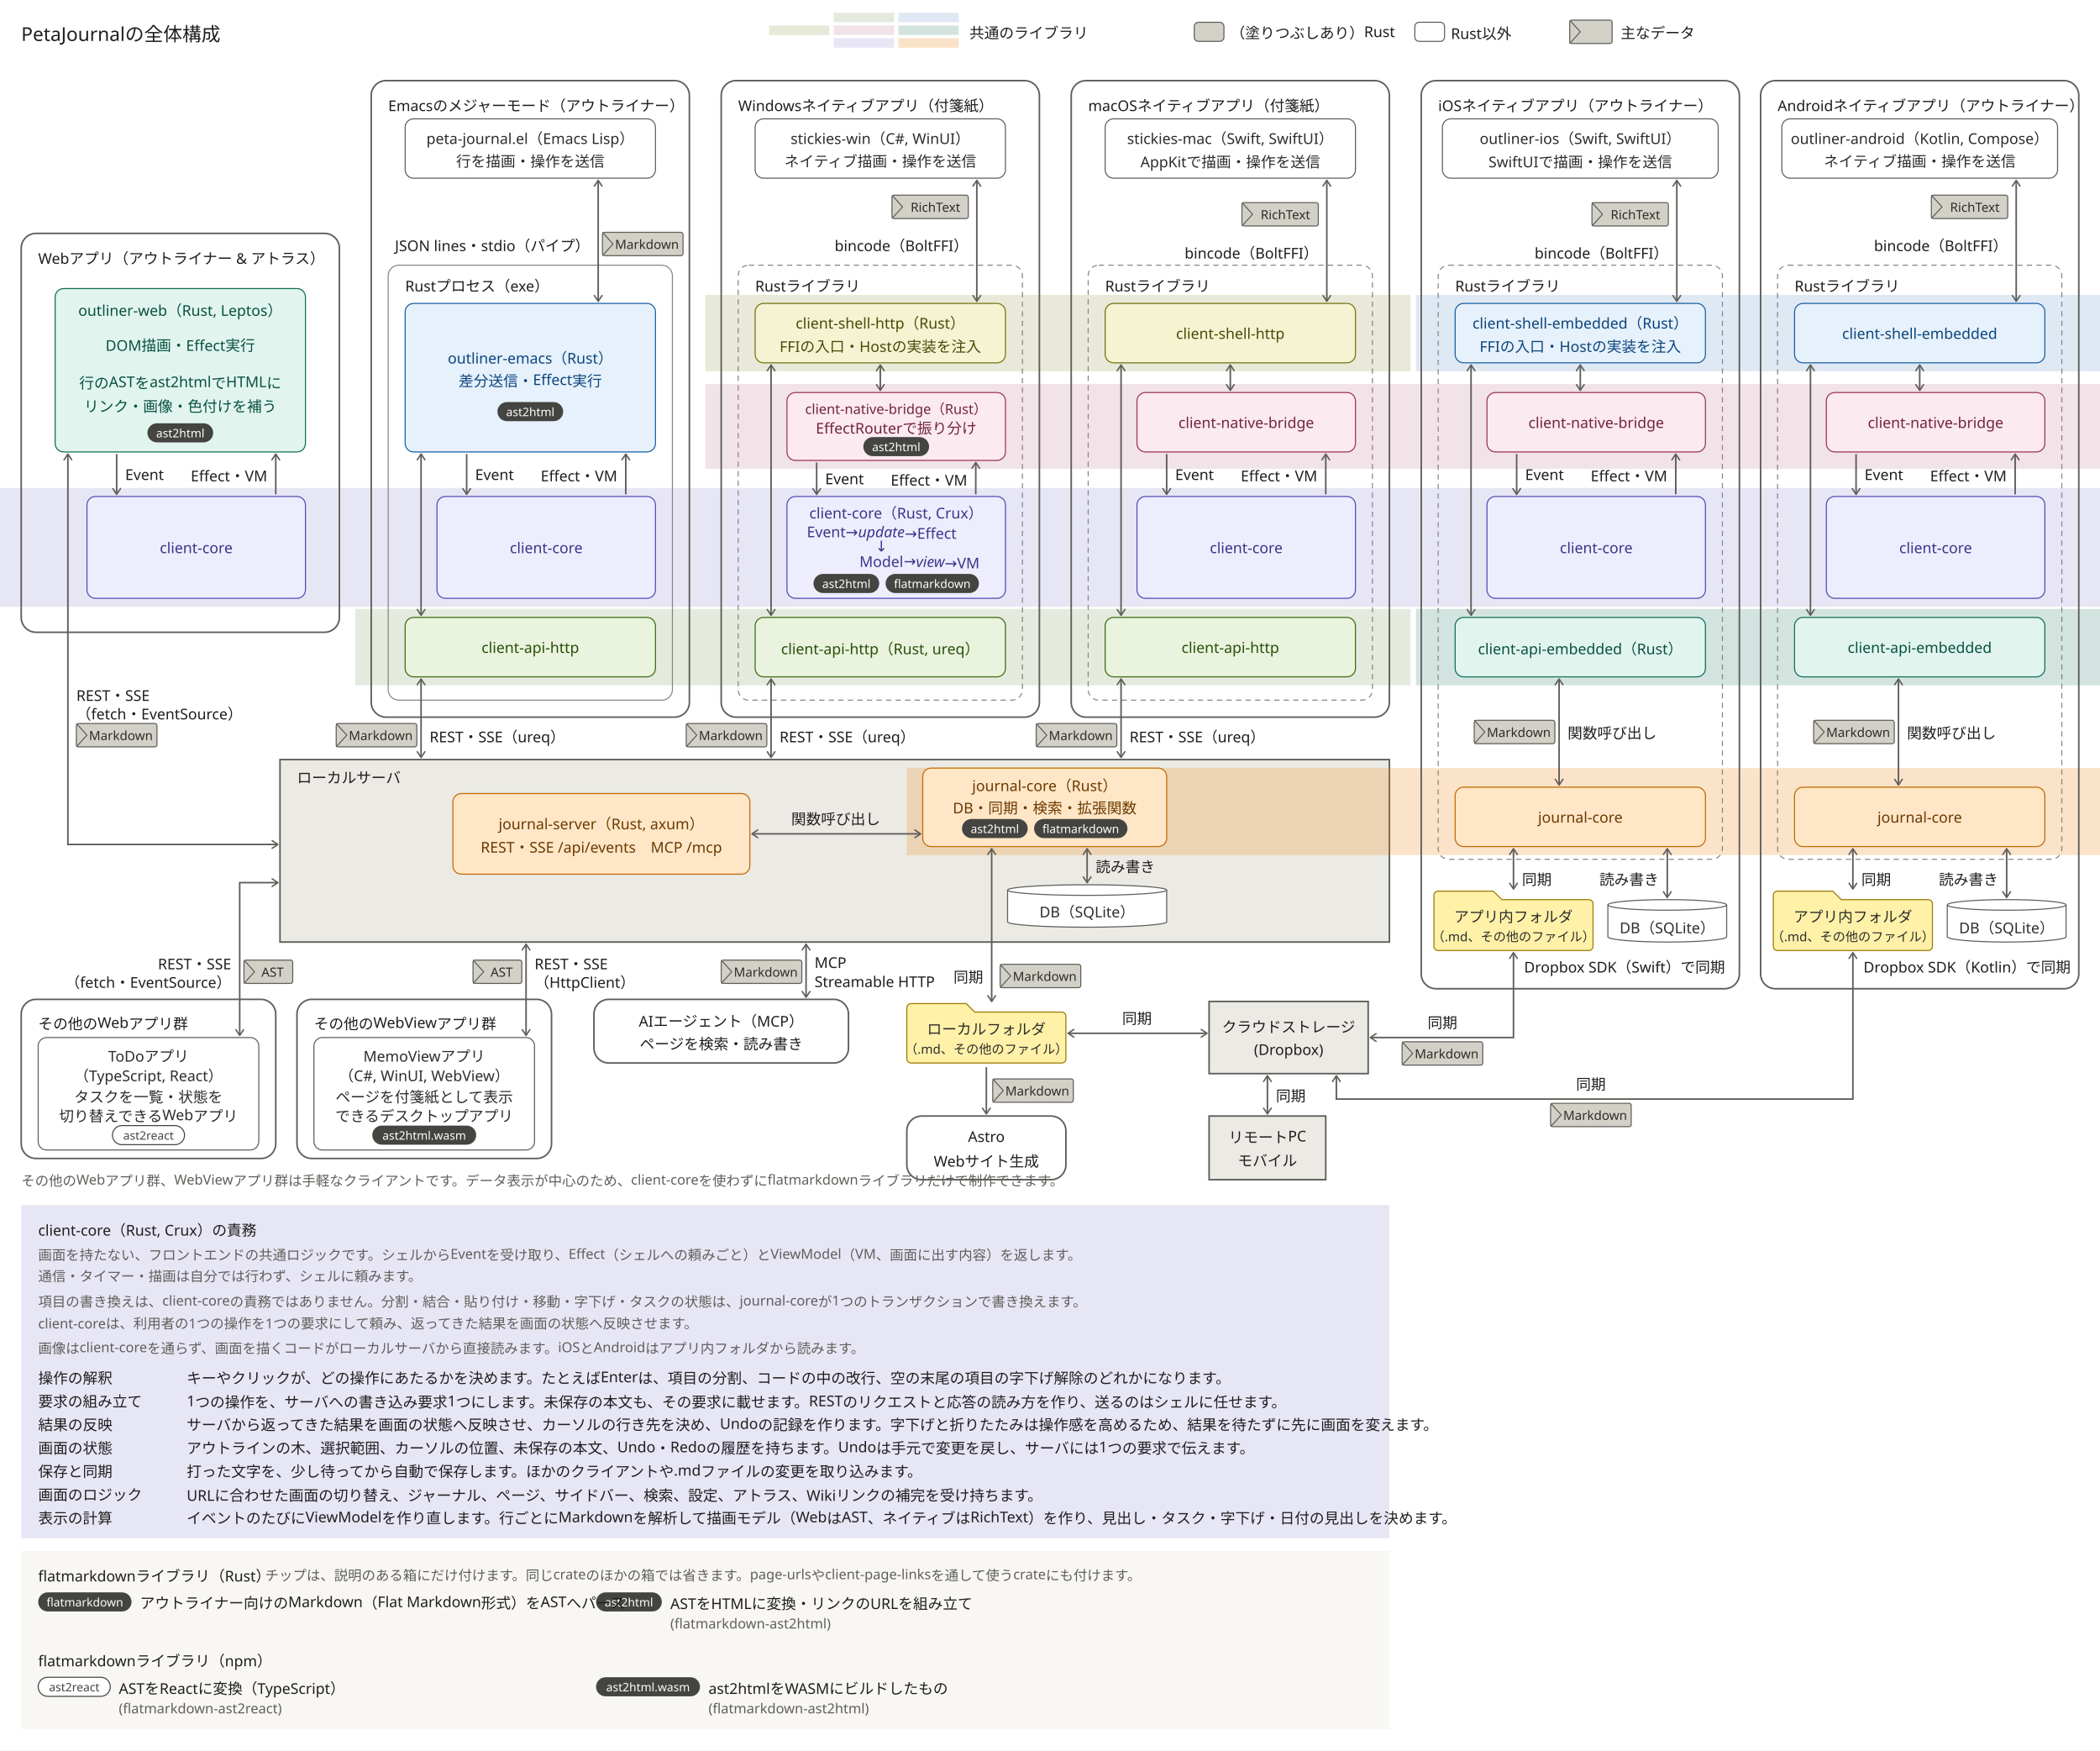
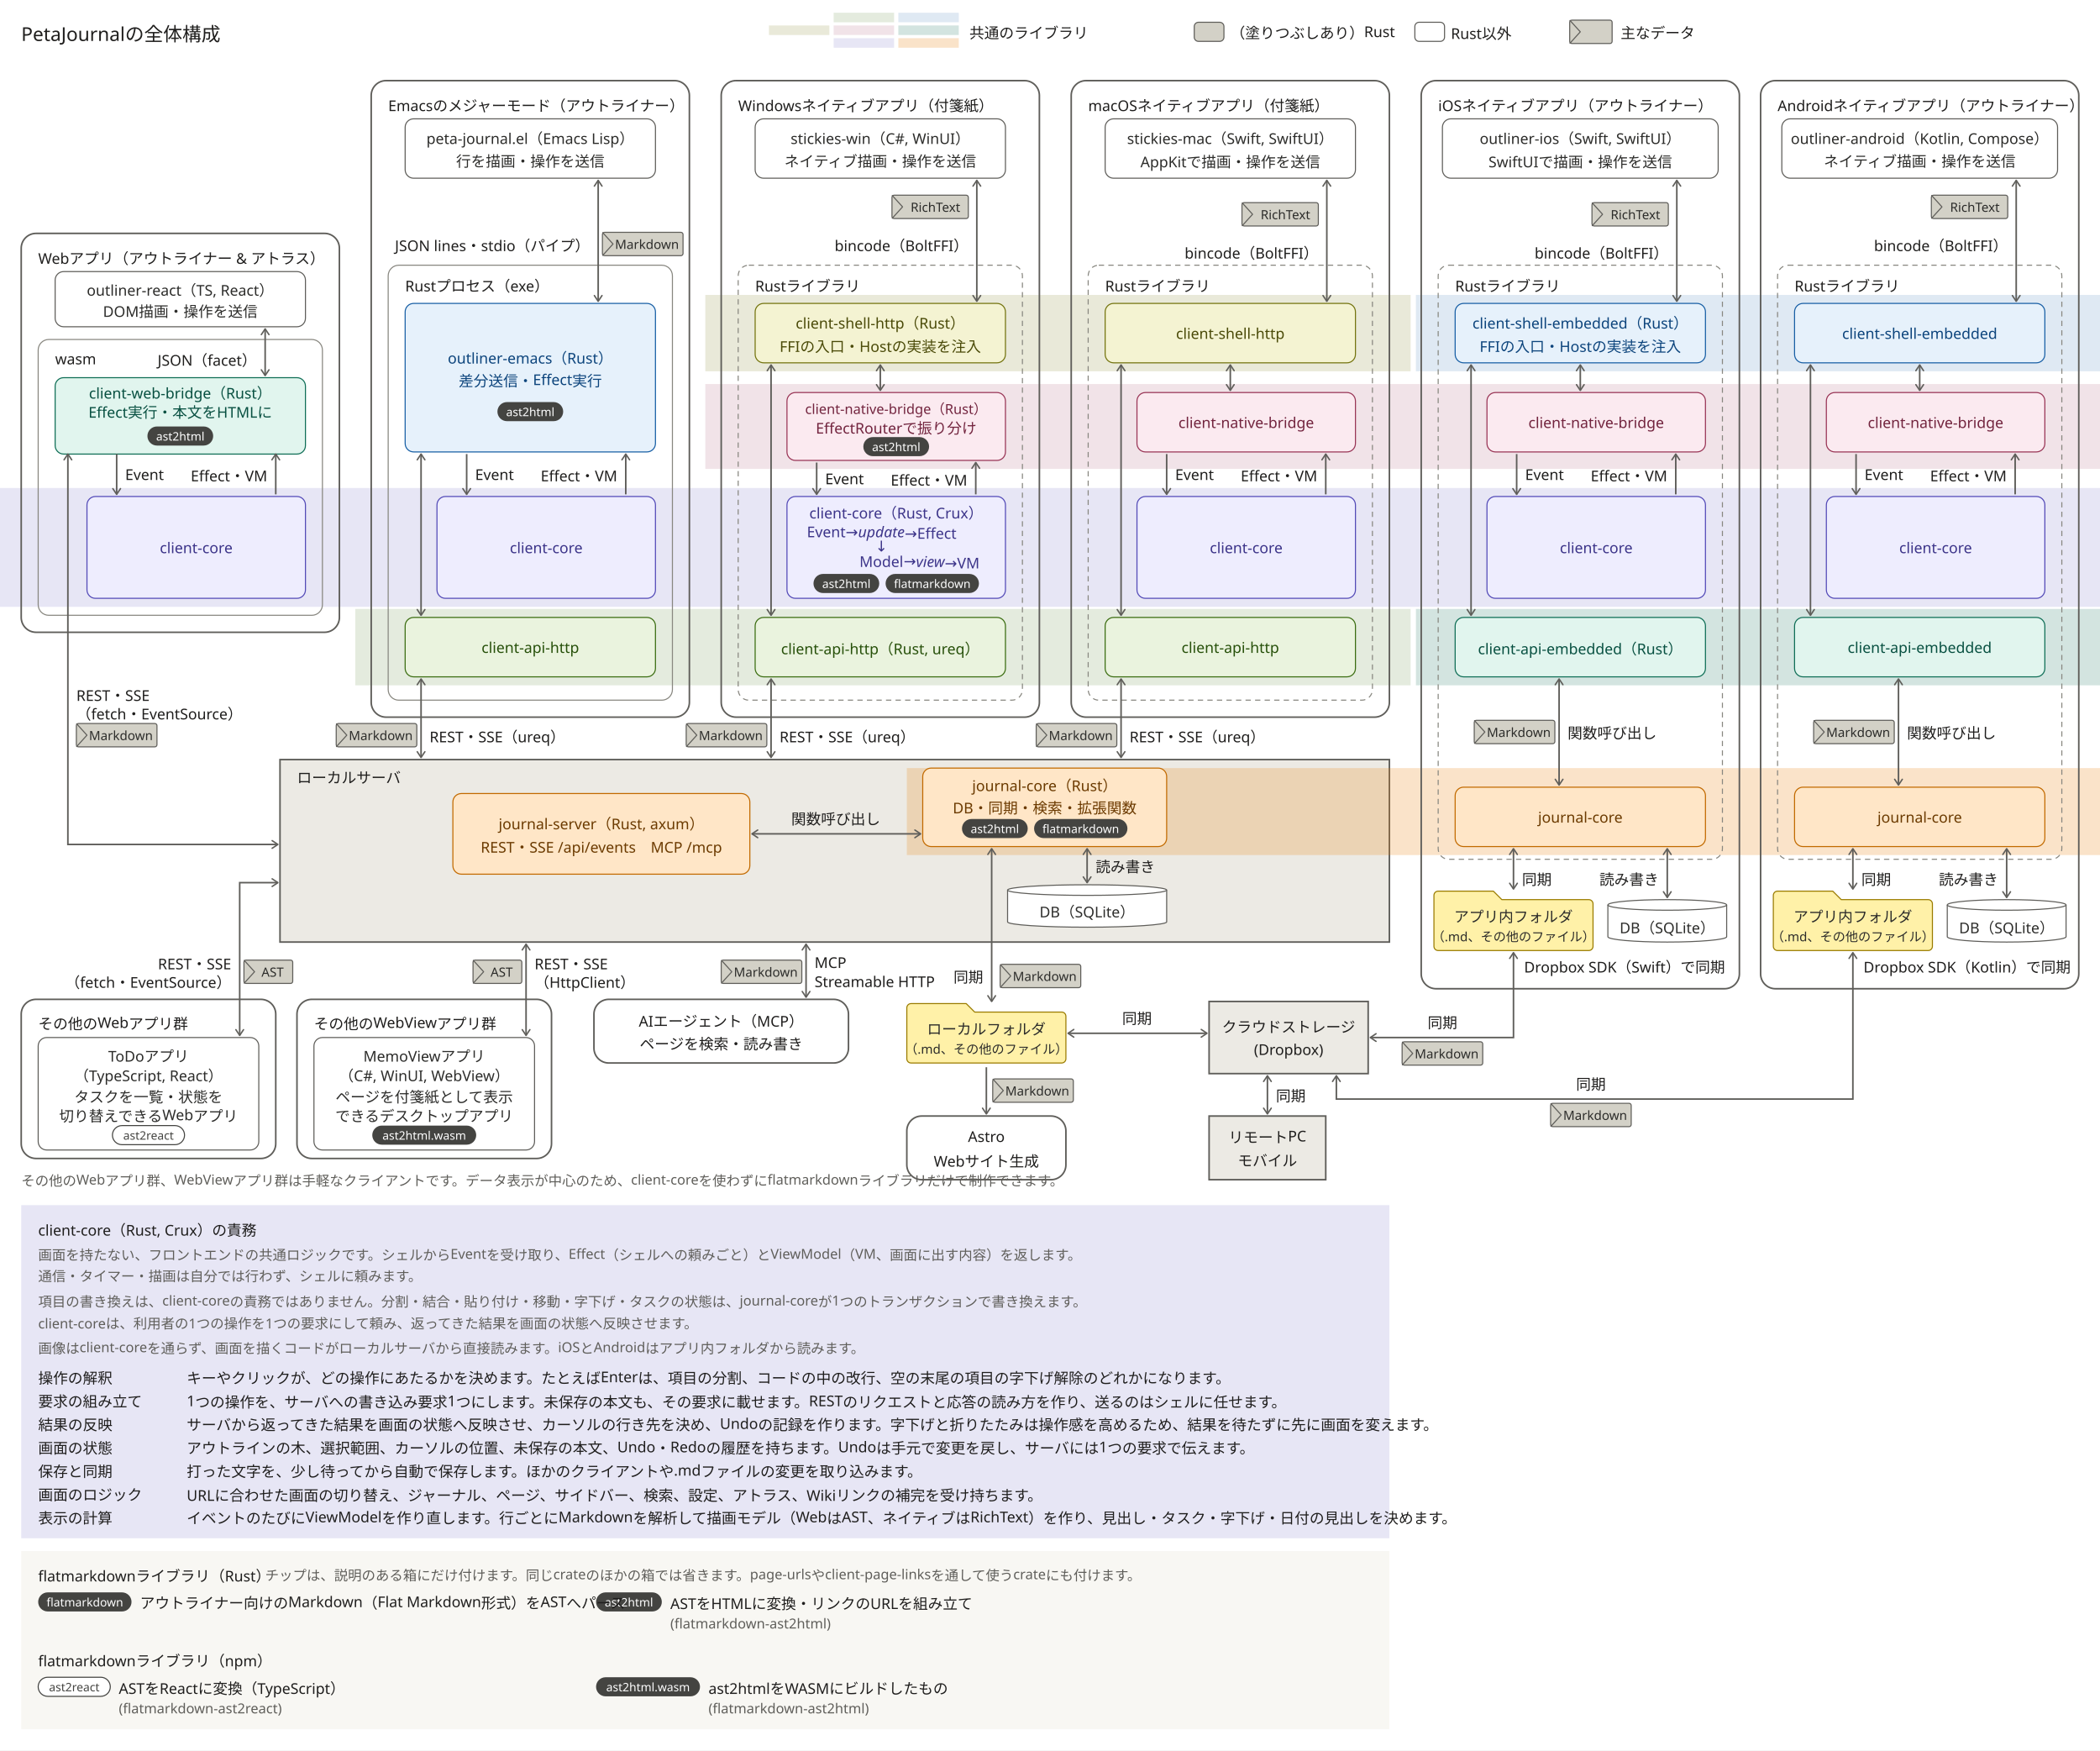
<svg xmlns="http://www.w3.org/2000/svg" width="1980" height="1650" viewBox="0 0 1980 1650" role="img">
  <defs>
    <marker id="arrow" viewBox="0 0 10 10" refX="8" refY="5" markerWidth="6" markerHeight="6" orient="auto-start-reverse">
      <path d="M2 1L8 5L2 9" fill="none" stroke="#5F5E5A" stroke-width="1.5" stroke-linecap="round" stroke-linejoin="round" />
    </marker>
    <style>
text { font-family: "Hiragino Sans", "Yu Gothic UI", "Meiryo", "Noto Sans JP", sans-serif; font-size: 14px; fill: #1F1E1D; }
.th { font-weight: 500; }
.note { font-size: 13px; fill: #5F5E5A; }
.arr { stroke: #5F5E5A; stroke-width: 1.5; fill: none; }
.frame { fill: none; stroke: #5F5E5A; stroke-width: 1.5; }
.inner { fill: none; stroke: #888780; stroke-width: 1; stroke-dasharray: 5 4; }
.teal rect { fill: #E1F5EE; stroke: #0F6E56; stroke-width: 1; }
.teal text { fill: #085041; }
.purple rect { fill: #EEEDFE; stroke: #534AB7; stroke-width: 1; }
.purple text { fill: #3C3489; }
.coral rect { fill: #FFE6C7; stroke: #C26A00; stroke-width: 1; }
.coral text { fill: #6B3A00; }
.gray rect { fill: #F1EFE8; stroke: #5F5E5A; stroke-width: 1; }
.gray text { fill: #2C2C2A; }
.blue rect { fill: #E6F1FB; stroke: #185FA5; stroke-width: 1; }
.blue text { fill: #0C447C; }
.pink rect { fill: #FBEAF0; stroke: #993556; stroke-width: 1; }
.pink text { fill: #72243E; }
.green rect { fill: #EAF3DE; stroke: #3B6D11; stroke-width: 1; }
.green text { fill: #27500A; }
.olive rect { fill: #F4F3D2; stroke: #74740F; stroke-width: 1; }
.olive text { fill: #4A4A08; }
.other rect { fill: #FFFFFF; }
.store path { fill: #FFFFFF; stroke: #5F5E5A; stroke-width: 1; stroke-linejoin: round; }
.store path.folder { fill: #FFF1A8; stroke: #9A7B00; }
.chip rect { fill: #444441; stroke: none; }
.chip text { fill: #FFFFFF; font-size: 11px; font-weight: 500; }
.wip rect { stroke-dasharray: 5 4; }
.badge rect { fill: #D3D1C7; stroke: #5F5E5A; stroke-width: 1; }
.badge path { fill: none; stroke: #5F5E5A; stroke-width: 1; stroke-linejoin: round; }
.badge text { fill: #2C2C2A; font-size: 12px; font-weight: 500; }
</style>
  </defs>
  <rect x="0" y="0" width="1980" height="1650" fill="#FFFFFF" />
  <rect x="0" y="460" width="1980" height="112" fill="#534AB7" fill-opacity="0.14" />
  <rect x="665" y="278" width="665" height="72" fill="#74740F" fill-opacity="0.16" />
  <rect x="1335" y="278" width="645" height="72" fill="#185FA5" fill-opacity="0.14" />
  <rect x="665" y="362" width="1315" height="80" fill="#993556" fill-opacity="0.14" />
  <rect x="335" y="574" width="995" height="72" fill="#3B6D11" fill-opacity="0.14" />
  <rect x="1335" y="574" width="645" height="72" fill="#0F6E56" fill-opacity="0.18" />
  <rect class="frame" x="264" y="716" width="1046" height="172" style="fill:#ECEAE4" />
  <rect x="855" y="724" width="1125" height="82" fill="#E8830C" fill-opacity="0.22" />
  <text class="th" x="20" y="30" dominant-baseline="central" style="font-size:18px">PetaJournalの全体構成</text>
  <rect x="725" y="24" width="57" height="9" fill="#74740F" fill-opacity="0.16" />
  <rect x="786" y="12" width="57" height="9" fill="#3B6D11" fill-opacity="0.14" />
  <rect x="786" y="24" width="57" height="9" fill="#993556" fill-opacity="0.14" />
  <rect x="786" y="36" width="57" height="9" fill="#534AB7" fill-opacity="0.14" />
  <rect x="847" y="12" width="57" height="9" fill="#185FA5" fill-opacity="0.14" />
  <rect x="847" y="24" width="57" height="9" fill="#0F6E56" fill-opacity="0.18" />
  <rect x="847" y="36" width="57" height="9" fill="#E8830C" fill-opacity="0.22" />
  <text x="914" y="30" dominant-baseline="central">共通のライブラリ</text>
  <g class="gray">
    <rect x="1126" y="21" width="28" height="18" rx="4" style="fill:#D3D1C7" />
    <text x="1160" y="30" dominant-baseline="central" style="fill:#1F1E1D">（塗りつぶしあり）Rust</text>
  </g>
  <g class="gray other">
    <rect x="1334" y="21" width="28" height="18" rx="4" />
    <text x="1368" y="30" dominant-baseline="central" style="fill:#1F1E1D">Rust以外</text>
  </g>
  <g class="badge">
    <rect x="1480" y="19" width="40" height="22" rx="2" />
    <path d="M1480 19L1490 30L1480 41" />
  </g>
  <text x="1528" y="30" dominant-baseline="central">主なデータ</text>
  <g transform="translate(0,56)">
    <rect class="frame" x="20" y="164" width="300" height="376" rx="14" />
    <text class="th" x="36" y="186" dominant-baseline="central">Webアプリ（アウトライナー &amp; アトラス）</text>
    <rect class="frame" x="350" y="20" width="300" height="600" rx="14" />
    <text class="th" x="366" y="42" dominant-baseline="central">Emacsのメジャーモード（アウトライナー）</text>
    <rect class="inner" x="366" y="194" width="268" height="410" rx="10" style="stroke-dasharray:none" />
    <text x="382" y="212" dominant-baseline="central">Rustプロセス（exe）</text>
    <rect class="frame" x="680" y="20" width="300" height="600" rx="14" />
    <text class="th" x="696" y="42" dominant-baseline="central">Windowsネイティブアプリ（付箋紙）</text>
    <rect class="inner" x="696" y="194" width="268" height="410" rx="10" />
    <text x="712" y="212" dominant-baseline="central">Rustライブラリ</text>
+     <g class="gray other">
+       <rect x="52" y="200" width="236" height="52" rx="8" />
+       <text class="th" x="170" y="216" text-anchor="middle" dominant-baseline="central">outliner-react（TS, React）</text>
+       <text x="170" y="236" text-anchor="middle" dominant-baseline="central">DOM描画・操作を送信</text>
+     </g>
+     <rect class="inner" x="36" y="264" width="268" height="260" rx="10" style="stroke-dasharray:none" />
+     <text x="52" y="282" dominant-baseline="central">wasm</text>
    <g class="teal">
-       <rect x="52" y="216" width="236" height="154" rx="8" />
-       <text class="th" x="170" y="235" text-anchor="middle" dominant-baseline="central">outliner-web（Rust, Leptos）</text>
-       <text x="170" y="268" text-anchor="middle" dominant-baseline="central">DOM描画・Effect実行</text>
-       <text x="170" y="304" text-anchor="middle" dominant-baseline="central">行のASTをast2htmlでHTMLに</text>
-       <text x="170" y="326" text-anchor="middle" dominant-baseline="central">リンク・画像・色付けを補う</text>
+       <rect x="52" y="300" width="236" height="72" rx="8" />
+       <text class="th" x="170" y="313" text-anchor="middle" dominant-baseline="central">client-web-bridge（Rust）</text>
+       <text x="170" y="331" text-anchor="middle" dominant-baseline="central">Effect実行・本文をHTMLに</text>
    </g>
    <g class="chip">
-       <rect x="139" y="343" width="62" height="18" rx="9" />
-       <text x="170" y="352" text-anchor="middle" dominant-baseline="central">ast2html</text>
+       <rect x="139" y="346" width="62" height="18" rx="9" />
+       <text x="170" y="355" text-anchor="middle" dominant-baseline="central">ast2html</text>
    </g>
    <g class="purple">
      <rect x="82" y="412" width="206" height="96" rx="8" />
      <text class="th" x="185" y="460" text-anchor="middle" dominant-baseline="central">client-core</text>
    </g>
    <g class="gray other">
      <rect x="382" y="56" width="236" height="56" rx="8" />
      <text class="th" x="500" y="73" text-anchor="middle" dominant-baseline="central">peta-journal.el（Emacs Lisp）</text>
      <text x="500" y="95" text-anchor="middle" dominant-baseline="central">行を描画・操作を送信</text>
    </g>
    <g class="blue">
      <rect x="382" y="230" width="236" height="140" rx="8" />
      <text class="th" x="500" y="280" text-anchor="middle" dominant-baseline="central">outliner-emacs（Rust）</text>
      <text x="500" y="302" text-anchor="middle" dominant-baseline="central">差分送信・Effect実行</text>
    </g>
    <g class="chip">
      <rect x="469" y="323" width="62" height="18" rx="9" />
      <text x="500" y="332" text-anchor="middle" dominant-baseline="central">ast2html</text>
    </g>
    <g class="purple">
      <rect x="412" y="412" width="206" height="96" rx="8" />
      <text class="th" x="515" y="460" text-anchor="middle" dominant-baseline="central">client-core</text>
    </g>
    <g class="green">
      <rect x="382" y="526" width="236" height="56" rx="8" />
      <text class="th" x="500" y="554" text-anchor="middle" dominant-baseline="central">client-api-http</text>
    </g>
    <g class="gray other">
      <rect x="712" y="56" width="236" height="56" rx="8" />
      <text class="th" x="830" y="73" text-anchor="middle" dominant-baseline="central">stickies-win（C#, WinUI）</text>
      <text x="830" y="95" text-anchor="middle" dominant-baseline="central">ネイティブ描画・操作を送信</text>
    </g>
    <g class="olive">
      <rect x="712" y="230" width="236" height="56" rx="8" />
      <text class="th" x="830" y="247" text-anchor="middle" dominant-baseline="central">client-shell-http（Rust）</text>
      <text x="830" y="269" text-anchor="middle" dominant-baseline="central">FFIの入口・Hostの実装を注入</text>
    </g>
    <g class="pink">
      <rect x="742" y="314" width="206" height="64" rx="8" />
      <text class="th" x="845" y="328" text-anchor="middle" dominant-baseline="central" style="font-size:13px">client-native-bridge（Rust）</text>
      <text x="845" y="346" text-anchor="middle" dominant-baseline="central">EffectRouterで振り分け</text>
    </g>
    <g class="chip">
      <rect x="814" y="356" width="62" height="18" rx="9" />
      <text x="845" y="365" text-anchor="middle" dominant-baseline="central">ast2html</text>
    </g>
    <g class="purple">
      <rect x="742" y="412" width="206" height="96" rx="8" />
      <text class="th" x="845" y="426" text-anchor="middle" dominant-baseline="central">client-core（Rust, Crux）</text>
      <text x="809" y="445" text-anchor="end" dominant-baseline="central">Event→</text>
      <text x="831" y="445" text-anchor="middle" dominant-baseline="central" font-style="italic">update</text>
      <text x="853" y="445" dominant-baseline="central">→Effect</text>
      <text x="831" y="459" text-anchor="middle" dominant-baseline="central">↓</text>
      <text x="831" y="473" text-anchor="middle" dominant-baseline="central">Model</text>
      <text x="852" y="473" dominant-baseline="central">→<tspan font-style="italic">view</tspan>→VM</text>
    </g>
    <g class="chip">
      <rect x="767" y="485" width="62" height="18" rx="9" />
      <text x="798" y="494" text-anchor="middle" dominant-baseline="central">ast2html</text>
      <rect x="835" y="485" width="88" height="18" rx="9" />
      <text x="879" y="494" text-anchor="middle" dominant-baseline="central">flatmarkdown</text>
    </g>
    <g class="green">
      <rect x="712" y="526" width="236" height="56" rx="8" />
      <text class="th" x="830" y="554" text-anchor="middle" dominant-baseline="central">client-api-http（Rust, ureq）</text>
    </g>
    <line class="arr" x1="110" y1="372" x2="110" y2="410" marker-end="url(#arrow)" />
    <text x="118" y="391" dominant-baseline="central">Event</text>
    <line class="arr" x1="260" y1="410" x2="260" y2="372" marker-end="url(#arrow)" />
    <text x="252" y="391" text-anchor="end" dominant-baseline="central">Effect・VM</text>
+     <line class="arr" x1="250" y1="254" x2="250" y2="298" marker-start="url(#arrow)" marker-end="url(#arrow)" />
+     <text x="242" y="282" text-anchor="end" dominant-baseline="central">JSON（facet）</text>
    <line class="arr" x1="397" y1="372" x2="397" y2="524" marker-start="url(#arrow)" marker-end="url(#arrow)" />
    <line class="arr" x1="440" y1="372" x2="440" y2="410" marker-end="url(#arrow)" />
    <text x="448" y="391" dominant-baseline="central">Event</text>
    <line class="arr" x1="590" y1="410" x2="590" y2="372" marker-end="url(#arrow)" />
    <text x="582" y="391" text-anchor="end" dominant-baseline="central">Effect・VM</text>
    <line class="arr" x1="830" y1="288" x2="830" y2="312" marker-start="url(#arrow)" marker-end="url(#arrow)" />
    <line class="arr" x1="727" y1="288" x2="727" y2="524" marker-start="url(#arrow)" marker-end="url(#arrow)" />
    <line class="arr" x1="770" y1="380" x2="770" y2="410" marker-end="url(#arrow)" />
    <text x="778" y="395" dominant-baseline="central">Event</text>
    <line class="arr" x1="920" y1="410" x2="920" y2="380" marker-end="url(#arrow)" />
    <text x="912" y="395" text-anchor="end" dominant-baseline="central">Effect・VM</text>
    <line class="arr" x1="564" y1="114" x2="564" y2="228" marker-start="url(#arrow)" marker-end="url(#arrow)" />
    <text x="556" y="174" text-anchor="end" dominant-baseline="central">JSON lines・stdio（パイプ）</text>
    <g class="badge">
      <rect x="568" y="163" width="76" height="22" rx="2" />
      <path d="M568 163L578 174L568 185" />
      <text x="610" y="174" text-anchor="middle" dominant-baseline="central">Markdown</text>
    </g>
    <line class="arr" x1="921" y1="114" x2="921" y2="228" marker-start="url(#arrow)" marker-end="url(#arrow)" />
    <text x="913" y="174" text-anchor="end" dominant-baseline="central">bincode（BoltFFI）</text>
    <g class="badge">
      <rect x="841" y="128" width="72" height="22" rx="2" />
      <path d="M841 128L851 139L841 150" />
      <text x="882" y="139" text-anchor="middle" dominant-baseline="central">RichText</text>
    </g>
    <path class="arr" d="M64 372V740H262" marker-start="url(#arrow)" marker-end="url(#arrow)" />
    <text x="72" y="598" dominant-baseline="central">REST・SSE</text>
    <text x="72" y="616" dominant-baseline="central">（fetch・EventSource）</text>
    <g class="badge">
      <rect x="72" y="626" width="76" height="22" rx="2" />
      <path d="M72 626L82 637L72 648" />
      <text x="114" y="637" text-anchor="middle" dominant-baseline="central">Markdown</text>
    </g>
    <line class="arr" x1="397" y1="584" x2="397" y2="658" marker-start="url(#arrow)" marker-end="url(#arrow)" />
    <text x="405" y="637" dominant-baseline="central">REST・SSE（ureq）</text>
    <g class="badge">
      <rect x="317" y="626" width="76" height="22" rx="2" />
      <path d="M317 626L327 637L317 648" />
      <text x="359" y="637" text-anchor="middle" dominant-baseline="central">Markdown</text>
    </g>
    <line class="arr" x1="727" y1="584" x2="727" y2="658" marker-start="url(#arrow)" marker-end="url(#arrow)" />
    <text x="735" y="637" dominant-baseline="central">REST・SSE（ureq）</text>
    <g class="badge">
      <rect x="647" y="626" width="76" height="22" rx="2" />
      <path d="M647 626L657 637L647 648" />
      <text x="689" y="637" text-anchor="middle" dominant-baseline="central">Markdown</text>
    </g>
    <rect class="frame" x="1010" y="20" width="300" height="600" rx="14" />
    <text class="th" x="1026" y="42" dominant-baseline="central">macOSネイティブアプリ（付箋紙）</text>
    <rect class="inner" x="1026" y="194" width="268" height="410" rx="10" />
    <text x="1042" y="212" dominant-baseline="central">Rustライブラリ</text>
    <g class="gray other">
      <rect x="1042" y="56" width="236" height="56" rx="8" />
      <text class="th" x="1160" y="73" text-anchor="middle" dominant-baseline="central">stickies-mac（Swift, SwiftUI）</text>
      <text x="1160" y="95" text-anchor="middle" dominant-baseline="central">AppKitで描画・操作を送信</text>
    </g>
    <g class="olive">
      <rect x="1042" y="230" width="236" height="56" rx="8" />
      <text class="th" x="1160" y="258" text-anchor="middle" dominant-baseline="central">client-shell-http</text>
    </g>
    <g class="pink">
      <rect x="1072" y="314" width="206" height="56" rx="8" />
      <text class="th" x="1175" y="342" text-anchor="middle" dominant-baseline="central">client-native-bridge</text>
    </g>
    <g class="purple">
      <rect x="1072" y="412" width="206" height="96" rx="8" />
      <text class="th" x="1175" y="460" text-anchor="middle" dominant-baseline="central">client-core</text>
    </g>
    <g class="green">
      <rect x="1042" y="526" width="236" height="56" rx="8" />
      <text class="th" x="1160" y="554" text-anchor="middle" dominant-baseline="central">client-api-http</text>
    </g>
    <line class="arr" x1="1160" y1="288" x2="1160" y2="312" marker-start="url(#arrow)" marker-end="url(#arrow)" />
    <line class="arr" x1="1057" y1="288" x2="1057" y2="524" marker-start="url(#arrow)" marker-end="url(#arrow)" />
    <line class="arr" x1="1100" y1="372" x2="1100" y2="410" marker-end="url(#arrow)" />
    <text x="1108" y="391" dominant-baseline="central">Event</text>
    <line class="arr" x1="1250" y1="410" x2="1250" y2="372" marker-end="url(#arrow)" />
    <text x="1242" y="391" text-anchor="end" dominant-baseline="central">Effect・VM</text>
    <line class="arr" x1="1251" y1="114" x2="1251" y2="228" marker-start="url(#arrow)" marker-end="url(#arrow)" />
    <text x="1243" y="181" text-anchor="end" dominant-baseline="central">bincode（BoltFFI）</text>
    <g class="badge">
      <rect x="1171" y="135" width="72" height="22" rx="2" />
      <path d="M1171 135L1181 146L1171 157" />
      <text x="1212" y="146" text-anchor="middle" dominant-baseline="central">RichText</text>
    </g>
    <path class="arr" d="M1057 584V658" marker-start="url(#arrow)" marker-end="url(#arrow)" />
    <text x="1065" y="637" dominant-baseline="central">REST・SSE（ureq）</text>
    <g class="badge">
      <rect x="977" y="626" width="76" height="22" rx="2" />
      <path d="M977 626L987 637L977 648" />
      <text x="1019" y="637" text-anchor="middle" dominant-baseline="central">Markdown</text>
    </g>
    <rect class="frame" x="1340" y="20" width="300" height="856" rx="14" />
    <text class="th" x="1356" y="42" dominant-baseline="central">iOSネイティブアプリ（アウトライナー）</text>
    <rect class="inner" x="1356" y="194" width="268" height="560" rx="10" />
    <text x="1372" y="212" dominant-baseline="central">Rustライブラリ</text>
    <g class="gray other">
      <rect x="1360" y="56" width="260" height="56" rx="8" />
      <text class="th" x="1490" y="73" text-anchor="middle" dominant-baseline="central">outliner-ios（Swift, SwiftUI）</text>
      <text x="1490" y="95" text-anchor="middle" dominant-baseline="central">SwiftUIで描画・操作を送信</text>
    </g>
    <g class="blue">
      <rect x="1372" y="230" width="236" height="56" rx="8" />
      <text class="th" x="1490" y="247" text-anchor="middle" dominant-baseline="central">client-shell-embedded（Rust）</text>
      <text x="1490" y="269" text-anchor="middle" dominant-baseline="central">FFIの入口・Hostの実装を注入</text>
    </g>
    <g class="pink">
      <rect x="1402" y="314" width="206" height="56" rx="8" />
      <text class="th" x="1505" y="342" text-anchor="middle" dominant-baseline="central">client-native-bridge</text>
    </g>
    <g class="purple">
      <rect x="1402" y="412" width="206" height="96" rx="8" />
      <text class="th" x="1505" y="460" text-anchor="middle" dominant-baseline="central">client-core</text>
    </g>
    <g class="teal">
      <rect x="1372" y="526" width="236" height="56" rx="8" />
      <text class="th" x="1490" y="554" text-anchor="middle" dominant-baseline="central">client-api-embedded（Rust）</text>
    </g>
    <line class="arr" x1="1490" y1="288" x2="1490" y2="312" marker-start="url(#arrow)" marker-end="url(#arrow)" />
    <line class="arr" x1="1387" y1="288" x2="1387" y2="524" marker-start="url(#arrow)" marker-end="url(#arrow)" />
    <line class="arr" x1="1430" y1="372" x2="1430" y2="410" marker-end="url(#arrow)" />
    <text x="1438" y="391" dominant-baseline="central">Event</text>
    <line class="arr" x1="1580" y1="410" x2="1580" y2="372" marker-end="url(#arrow)" />
    <text x="1572" y="391" text-anchor="end" dominant-baseline="central">Effect・VM</text>
    <line class="arr" x1="1581" y1="114" x2="1581" y2="228" marker-start="url(#arrow)" marker-end="url(#arrow)" />
    <text x="1573" y="181" text-anchor="end" dominant-baseline="central">bincode（BoltFFI）</text>
    <g class="badge">
      <rect x="1501" y="135" width="72" height="22" rx="2" />
      <path d="M1501 135L1511 146L1501 157" />
      <text x="1542" y="146" text-anchor="middle" dominant-baseline="central">RichText</text>
    </g>
    <line class="arr" x1="1470" y1="584" x2="1470" y2="684" marker-start="url(#arrow)" marker-end="url(#arrow)" />
    <g class="badge">
      <rect x="1390" y="623" width="76" height="22" rx="2" />
      <path d="M1390 623L1400 634L1390 645" />
      <text x="1432" y="634" text-anchor="middle" dominant-baseline="central">Markdown</text>
    </g>
    <text x="1478" y="634" dominant-baseline="central">関数呼び出し</text>
    <g transform="translate(0,120)">
      <g class="coral">
        <rect x="1372" y="566" width="236" height="56" rx="8" />
        <text class="th" x="1490" y="594" text-anchor="middle" dominant-baseline="central">journal-core</text>
      </g>
      <g class="gray store">
        <path class="folder" d="M1356 664H1408L1416 672H1498a4 4 0 0 1 4 4V716a4 4 0 0 1 -4 4H1356a4 4 0 0 1 -4 -4V668a4 4 0 0 1 4 -4Z" />
        <text class="th" x="1427" y="687" text-anchor="middle" dominant-baseline="central">アプリ内フォルダ</text>
        <text class="th" x="1427" y="706" text-anchor="middle" dominant-baseline="central" style="font-size:12px">（.md、その他のファイル）</text>
        <path d="M1516 677a56 5 0 0 1 112 0V707a56 5 0 0 1 -112 0Z" />
        <path d="M1516 677a56 5 0 0 0 112 0" style="fill:none" />
        <text class="th" x="1572" y="697" text-anchor="middle" dominant-baseline="central">DB（SQLite）</text>
      </g>
      <line class="arr" x1="1427" y1="624" x2="1427" y2="662" marker-start="url(#arrow)" marker-end="url(#arrow)" />
      <text x="1435" y="652" dominant-baseline="central">同期</text>
      <line class="arr" x1="1572" y1="624" x2="1572" y2="670" marker-start="url(#arrow)" marker-end="url(#arrow)" />
      <text x="1564" y="652" text-anchor="end" dominant-baseline="central">読み書き</text>
      <path class="arr" d="M1292 802H1427V722" marker-start="url(#arrow)" marker-end="url(#arrow)" />
      <text x="1360" y="787" text-anchor="middle" dominant-baseline="central">同期</text>
      <g class="badge">
        <rect x="1322" y="806" width="76" height="22" rx="2" />
        <path d="M1322 806L1332 817L1322 828" />
        <text x="1364" y="817" text-anchor="middle" dominant-baseline="central">Markdown</text>
      </g>
      <text x="1437" y="734" dominant-baseline="central">Dropbox SDK（Swift）で同期</text>
    </g>
    <rect class="frame" x="1660" y="20" width="300" height="856" rx="14" />
    <text class="th" x="1676" y="42" dominant-baseline="central">Androidネイティブアプリ（アウトライナー）</text>
    <rect class="inner" x="1676" y="194" width="268" height="560" rx="10" />
    <text x="1692" y="212" dominant-baseline="central">Rustライブラリ</text>
    <g class="gray other">
      <rect x="1680" y="56" width="260" height="56" rx="8" />
      <text class="th" x="1810" y="73" text-anchor="middle" dominant-baseline="central">outliner-android（Kotlin, Compose）</text>
      <text x="1810" y="95" text-anchor="middle" dominant-baseline="central">ネイティブ描画・操作を送信</text>
    </g>
    <g class="blue">
      <rect x="1692" y="230" width="236" height="56" rx="8" />
      <text class="th" x="1810" y="258" text-anchor="middle" dominant-baseline="central">client-shell-embedded</text>
    </g>
    <g class="pink">
      <rect x="1722" y="314" width="206" height="56" rx="8" />
      <text class="th" x="1825" y="342" text-anchor="middle" dominant-baseline="central">client-native-bridge</text>
    </g>
    <g class="purple">
      <rect x="1722" y="412" width="206" height="96" rx="8" />
      <text class="th" x="1825" y="460" text-anchor="middle" dominant-baseline="central">client-core</text>
    </g>
    <g class="teal">
      <rect x="1692" y="526" width="236" height="56" rx="8" />
      <text class="th" x="1810" y="554" text-anchor="middle" dominant-baseline="central">client-api-embedded</text>
    </g>
    <line class="arr" x1="1810" y1="288" x2="1810" y2="312" marker-start="url(#arrow)" marker-end="url(#arrow)" />
    <line class="arr" x1="1707" y1="288" x2="1707" y2="524" marker-start="url(#arrow)" marker-end="url(#arrow)" />
    <line class="arr" x1="1750" y1="372" x2="1750" y2="410" marker-end="url(#arrow)" />
    <text x="1758" y="391" dominant-baseline="central">Event</text>
    <line class="arr" x1="1900" y1="410" x2="1900" y2="372" marker-end="url(#arrow)" />
    <text x="1892" y="391" text-anchor="end" dominant-baseline="central">Effect・VM</text>
    <line class="arr" x1="1901" y1="114" x2="1901" y2="228" marker-start="url(#arrow)" marker-end="url(#arrow)" />
    <text x="1893" y="174" text-anchor="end" dominant-baseline="central">bincode（BoltFFI）</text>
    <g class="badge">
      <rect x="1821" y="128" width="72" height="22" rx="2" />
      <path d="M1821 128L1831 139L1821 150" />
      <text x="1862" y="139" text-anchor="middle" dominant-baseline="central">RichText</text>
    </g>
    <line class="arr" x1="1790" y1="584" x2="1790" y2="684" marker-start="url(#arrow)" marker-end="url(#arrow)" />
    <g class="badge">
      <rect x="1710" y="623" width="76" height="22" rx="2" />
      <path d="M1710 623L1720 634L1710 645" />
      <text x="1752" y="634" text-anchor="middle" dominant-baseline="central">Markdown</text>
    </g>
    <text x="1798" y="634" dominant-baseline="central">関数呼び出し</text>
    <g transform="translate(0,120)">
      <g class="coral">
        <rect x="1692" y="566" width="236" height="56" rx="8" />
        <text class="th" x="1810" y="594" text-anchor="middle" dominant-baseline="central">journal-core</text>
      </g>
      <g class="gray store">
        <path class="folder" d="M1676 664H1728L1736 672H1818a4 4 0 0 1 4 4V716a4 4 0 0 1 -4 4H1676a4 4 0 0 1 -4 -4V668a4 4 0 0 1 4 -4Z" />
        <text class="th" x="1747" y="687" text-anchor="middle" dominant-baseline="central">アプリ内フォルダ</text>
        <text class="th" x="1747" y="706" text-anchor="middle" dominant-baseline="central" style="font-size:12px">（.md、その他のファイル）</text>
        <path d="M1836 677a56 5 0 0 1 112 0V707a56 5 0 0 1 -112 0Z" />
        <path d="M1836 677a56 5 0 0 0 112 0" style="fill:none" />
        <text class="th" x="1892" y="697" text-anchor="middle" dominant-baseline="central">DB（SQLite）</text>
      </g>
      <line class="arr" x1="1747" y1="624" x2="1747" y2="662" marker-start="url(#arrow)" marker-end="url(#arrow)" />
      <text x="1755" y="652" dominant-baseline="central">同期</text>
      <line class="arr" x1="1892" y1="624" x2="1892" y2="670" marker-start="url(#arrow)" marker-end="url(#arrow)" />
      <text x="1884" y="652" text-anchor="end" dominant-baseline="central">読み書き</text>
      <path class="arr" d="M1260 838V860H1747V722" marker-start="url(#arrow)" marker-end="url(#arrow)" />
      <text x="1500" y="845" text-anchor="middle" dominant-baseline="central">同期</text>
      <g class="badge">
        <rect x="1462" y="864" width="76" height="22" rx="2" />
        <path d="M1462 864L1472 875L1462 886" />
        <text x="1504" y="875" text-anchor="middle" dominant-baseline="central">Markdown</text>
      </g>
      <text x="1757" y="734" dominant-baseline="central">Dropbox SDK（Kotlin）で同期</text>
    </g>
    <g transform="translate(0,120)">
      <text class="th" x="280" y="556" dominant-baseline="central">ローカルサーバ</text>
      <g class="coral">
        <rect x="427" y="572" width="280" height="76" rx="8" />
        <text class="th" x="567" y="599" text-anchor="middle" dominant-baseline="central">journal-server（Rust, axum）</text>
        <text x="567" y="621" text-anchor="middle" dominant-baseline="central">REST・SSE /api/events　MCP /mcp</text>
        <rect x="870" y="548" width="230" height="74" rx="8" />
        <text class="th" x="985" y="563" text-anchor="middle" dominant-baseline="central">journal-core（Rust）</text>
        <text x="985" y="584" text-anchor="middle" dominant-baseline="central">DB・同期・検索・拡張関数</text>
      </g>
      <g class="chip">
        <rect x="907" y="596" width="62" height="18" rx="9" />
        <text x="938" y="605" text-anchor="middle" dominant-baseline="central">ast2html</text>
        <rect x="975" y="596" width="88" height="18" rx="9" />
        <text x="1019" y="605" text-anchor="middle" dominant-baseline="central">flatmarkdown</text>
      </g>
      <line class="arr" x1="709" y1="610" x2="868" y2="610" marker-start="url(#arrow)" marker-end="url(#arrow)" />
      <text x="788" y="595" text-anchor="middle" dominant-baseline="central">関数呼び出し</text>
      <g class="gray store">
        <path class="folder" d="M859 770H911L919 778H1001a4 4 0 0 1 4 4V822a4 4 0 0 1 -4 4H859a4 4 0 0 1 -4 -4V774a4 4 0 0 1 4 -4Z" />
        <text class="th" x="930" y="793" text-anchor="middle" dominant-baseline="central">ローカルフォルダ</text>
        <text class="th" x="930" y="812" text-anchor="middle" dominant-baseline="central" style="font-size:12px">（.md、その他のファイル）</text>
        <path d="M950 663a75 5 0 0 1 150 0V693a75 5 0 0 1 -150 0Z" />
        <path d="M950 663a75 5 0 0 0 150 0" style="fill:none" />
        <text class="th" x="1025" y="682" text-anchor="middle" dominant-baseline="central">DB（SQLite）</text>
      </g>
      <path class="arr" d="M935 624V768" marker-start="url(#arrow)" marker-end="url(#arrow)" />
      <text x="927" y="744" text-anchor="end" dominant-baseline="central">同期</text>
      <g class="badge">
        <rect x="943" y="733" width="76" height="22" rx="2" />
        <path d="M943 733L953 744L943 755" />
        <text x="985" y="744" text-anchor="middle" dominant-baseline="central">Markdown</text>
      </g>
      <line class="arr" x1="1025" y1="624" x2="1025" y2="656" marker-start="url(#arrow)" marker-end="url(#arrow)" />
      <text x="1033" y="640" dominant-baseline="central">読み書き</text>
      <rect class="frame" x="1140" y="768" width="150" height="68" style="fill:#ECEAE4" />
      <text class="th" x="1215" y="791" text-anchor="middle" dominant-baseline="central">クラウドストレージ</text>
      <text x="1215" y="813" text-anchor="middle" dominant-baseline="central">(Dropbox)</text>
      <line class="arr" x1="1195" y1="838" x2="1195" y2="874" marker-start="url(#arrow)" marker-end="url(#arrow)" />
      <text x="1203" y="856" dominant-baseline="central">同期</text>
      <rect class="frame" x="1140" y="876" width="110" height="60" style="fill:#ECEAE4" />
      <text class="th" x="1195" y="895" text-anchor="middle" dominant-baseline="central">リモートPC</text>
      <text class="th" x="1195" y="917" text-anchor="middle" dominant-baseline="central">モバイル</text>
      <line class="arr" x1="1007" y1="798" x2="1138" y2="798" marker-start="url(#arrow)" marker-end="url(#arrow)" />
      <text x="1072" y="783" text-anchor="middle" dominant-baseline="central">同期</text>
    </g>
    <g transform="translate(0,196)">
      <rect class="frame" x="20" y="690" width="240" height="150" rx="14" />
      <text class="th" x="36" y="712" dominant-baseline="central">その他のWebアプリ群</text>
      <g class="gray other">
        <rect x="36" y="726" width="208" height="106" rx="8" />
        <text class="th" x="140" y="742" text-anchor="middle" dominant-baseline="central">ToDoアプリ</text>
        <text class="th" x="140" y="761" text-anchor="middle" dominant-baseline="central">（TypeScript, React）</text>
        <text x="140" y="781" text-anchor="middle" dominant-baseline="central">タスクを一覧・状態を</text>
        <text x="140" y="799" text-anchor="middle" dominant-baseline="central">切り替えできるWebアプリ</text>
      </g>
      <path class="arr" d="M262 580H226V724" marker-start="url(#arrow)" marker-end="url(#arrow)" />
      <text x="218" y="655" text-anchor="end" dominant-baseline="central">REST・SSE</text>
      <text x="218" y="673" text-anchor="end" dominant-baseline="central">（fetch・EventSource）</text>
      <g class="badge">
        <rect x="230" y="653" width="46" height="22" rx="2" />
        <path d="M230 653L240 664L230 675" />
        <text x="257" y="664" text-anchor="middle" dominant-baseline="central">AST</text>
      </g>
      <rect class="frame" x="280" y="690" width="240" height="150" rx="14" />
      <text class="th" x="296" y="712" dominant-baseline="central">その他のWebViewアプリ群</text>
      <g class="gray other">
        <rect x="296" y="726" width="208" height="106" rx="8" />
        <text class="th" x="400" y="742" text-anchor="middle" dominant-baseline="central">MemoViewアプリ</text>
        <text class="th" x="400" y="761" text-anchor="middle" dominant-baseline="central">（C#, WinUI, WebView）</text>
        <text x="400" y="781" text-anchor="middle" dominant-baseline="central">ページを付箋紙として表示</text>
        <text x="400" y="799" text-anchor="middle" dominant-baseline="central">できるデスクトップアプリ</text>
      </g>
      <line class="arr" x1="496" y1="638" x2="496" y2="724" marker-start="url(#arrow)" marker-end="url(#arrow)" />
      <text x="504" y="655" dominant-baseline="central">REST・SSE</text>
      <text x="504" y="673" dominant-baseline="central">（HttpClient）</text>
      <g class="badge">
        <rect x="446" y="653" width="46" height="22" rx="2" />
        <path d="M446 653L456 664L446 675" />
        <text x="473" y="664" text-anchor="middle" dominant-baseline="central">AST</text>
      </g>
      <rect class="frame" x="560" y="690" width="240" height="60" rx="14" />
      <text class="th" x="680" y="709" text-anchor="middle" dominant-baseline="central">AIエージェント（MCP）</text>
      <text x="680" y="731" text-anchor="middle" dominant-baseline="central">ページを検索・読み書き</text>
      <line class="arr" x1="760" y1="638" x2="760" y2="688" marker-start="url(#arrow)" marker-end="url(#arrow)" />
      <text x="768" y="655" dominant-baseline="central">MCP</text>
      <text x="768" y="673" dominant-baseline="central">Streamable HTTP</text>
      <g class="badge">
        <rect x="680" y="653" width="76" height="22" rx="2" />
        <path d="M680 653L690 664L680 675" />
        <text x="722" y="664" text-anchor="middle" dominant-baseline="central">Markdown</text>
      </g>
      <rect class="frame" x="855" y="800" width="150" height="60" rx="14" />
      <text class="th" x="930" y="819" text-anchor="middle" dominant-baseline="central">Astro</text>
      <text x="930" y="841" text-anchor="middle" dominant-baseline="central">Webサイト生成</text>
      <line class="arr" x1="930" y1="754" x2="930" y2="798" marker-end="url(#arrow)" />
      <g class="badge">
        <rect x="936" y="765" width="76" height="22" rx="2" />
        <path d="M936 765L946 776L936 787" />
        <text x="978" y="776" text-anchor="middle" dominant-baseline="central">Markdown</text>
      </g>
      <g class="chip">
        <rect x="106" y="809" width="68" height="18" rx="9" style="fill:#FFFFFF;stroke:#444441;stroke-width:1" />
        <text x="140" y="818" text-anchor="middle" dominant-baseline="central" style="fill:#444441">ast2react</text>
        <rect x="351" y="809" width="98" height="18" rx="9" />
        <text x="400" y="818" text-anchor="middle" dominant-baseline="central">ast2html.wasm</text>
      </g>
      <text class="note" x="20" y="860" dominant-baseline="central">その他のWebアプリ群、WebViewアプリ群は手軽なクライアントです。データ表示が中心のため、client-coreを使わずにflatmarkdownライブラリだけで制作できます。</text>
      <g transform="translate(0,264)">
        <rect x="20" y="620" width="1290" height="314" fill="#534AB7" fill-opacity="0.14" />
        <text class="th" x="36" y="642" dominant-baseline="central">client-core（Rust, Crux）の責務</text>
        <text class="note" x="36" y="666" dominant-baseline="central">画面を持たない、フロントエンドの共通ロジックです。シェルからEventを受け取り、Effect（シェルへの頼みごと）とViewModel（VM、画面に出す内容）を返します。</text>
        <text class="note" x="36" y="686" dominant-baseline="central">通信・タイマー・描画は自分では行わず、シェルに頼みます。</text>
        <text class="note" x="36" y="710" dominant-baseline="central">項目の書き換えは、client-coreの責務ではありません。分割・結合・貼り付け・移動・字下げ・タスクの状態は、journal-coreが1つのトランザクションで書き換えます。</text>
        <text class="note" x="36" y="730" dominant-baseline="central">client-coreは、利用者の1つの操作を1つの要求にして頼み、返ってきた結果を画面の状態へ反映させます。</text>
        <text class="note" x="36" y="754" dominant-baseline="central">画像はclient-coreを通らず、画面を描くコードがローカルサーバから直接読みます。iOSとAndroidはアプリ内フォルダから読みます。</text>
        <text class="th" x="36" y="782" dominant-baseline="central">操作の解釈</text>
        <text x="176" y="782" dominant-baseline="central">キーやクリックが、どの操作にあたるかを決めます。たとえばEnterは、項目の分割、コードの中の改行、空の末尾の項目の字下げ解除のどれかになります。</text>
        <text class="th" x="36" y="804" dominant-baseline="central">要求の組み立て</text>
        <text x="176" y="804" dominant-baseline="central">1つの操作を、サーバへの書き込み要求1つにします。未保存の本文も、その要求に載せます。RESTのリクエストと応答の読み方を作り、送るのはシェルに任せます。</text>
        <text class="th" x="36" y="826" dominant-baseline="central">結果の反映</text>
        <text x="176" y="826" dominant-baseline="central">サーバから返ってきた結果を画面の状態へ反映させ、カーソルの行き先を決め、Undoの記録を作ります。字下げと折りたたみは操作感を高めるため、結果を待たずに先に画面を変えます。</text>
        <text class="th" x="36" y="848" dominant-baseline="central">画面の状態</text>
        <text x="176" y="848" dominant-baseline="central">アウトラインの木、選択範囲、カーソルの位置、未保存の本文、Undo・Redoの履歴を持ちます。Undoは手元で変更を戻し、サーバには1つの要求で伝えます。</text>
        <text class="th" x="36" y="870" dominant-baseline="central">保存と同期</text>
        <text x="176" y="870" dominant-baseline="central">打った文字を、少し待ってから自動で保存します。ほかのクライアントや.mdファイルの変更を取り込みます。</text>
        <text class="th" x="36" y="892" dominant-baseline="central">画面のロジック</text>
        <text x="176" y="892" dominant-baseline="central">URLに合わせた画面の切り替え、ジャーナル、ページ、サイドバー、検索、設定、アトラス、Wikiリンクの補完を受け持ちます。</text>
        <text class="th" x="36" y="914" dominant-baseline="central">表示の計算</text>
        <text x="176" y="914" dominant-baseline="central">イベントのたびにViewModelを作り直します。行ごとにMarkdownを解析して描画モデル（WebはAST、ネイティブはRichText）を作り、見出し・タスク・字下げ・日付の見出しを決めます。</text>
      </g>
      <g transform="translate(0,590)">
        <rect x="20" y="620" width="1290" height="168" fill="#F8F7F3" />
        <text class="th" x="36" y="642" dominant-baseline="central">flatmarkdownライブラリ（Rust）</text>
        <text class="note" x="250" y="642" dominant-baseline="central">チップは、説明のある箱にだけ付けます。同じcrateのほかの箱では省きます。page-urlsやclient-page-linksを通して使うcrateにも付けます。</text>
        <g class="chip">
          <rect x="36" y="659" width="88" height="18" rx="9" />
          <text x="80" y="668" text-anchor="middle" dominant-baseline="central">flatmarkdown</text>
          <rect x="562" y="659" width="62" height="18" rx="9" />
          <text x="593" y="668" text-anchor="middle" dominant-baseline="central">ast2html</text>
        </g>
        <text x="132" y="668" dominant-baseline="central">アウトライナー向けのMarkdown（Flat Markdown形式）をASTへパース</text>
        <text x="632" y="668" dominant-baseline="central">ASTをHTMLに変換・リンクのURLを組み立て</text>
        <text class="note" x="632" y="688" dominant-baseline="central">(flatmarkdown-ast2html)</text>
        <g class="chip">
          <rect x="36" y="739" width="68" height="18" rx="9" style="fill:#FFFFFF;stroke:#444441;stroke-width:1" />
          <text x="70" y="748" text-anchor="middle" dominant-baseline="central" style="fill:#444441">ast2react</text>
        </g>
        <g class="chip">
          <rect x="562" y="739" width="98" height="18" rx="9" />
          <text x="611" y="748" text-anchor="middle" dominant-baseline="central">ast2html.wasm</text>
        </g>
        <text class="th" x="36" y="722" dominant-baseline="central">flatmarkdownライブラリ（npm）</text>
        <text x="112" y="748" dominant-baseline="central">ASTをReactに変換（TypeScript）</text>
        <text class="note" x="112" y="768" dominant-baseline="central">(flatmarkdown-ast2react)</text>
        <text x="668" y="748" dominant-baseline="central">ast2htmlをWASMにビルドしたもの</text>
        <text class="note" x="668" y="768" dominant-baseline="central">(flatmarkdown-ast2html)</text>
      </g>
    </g>
  </g>
</svg>
